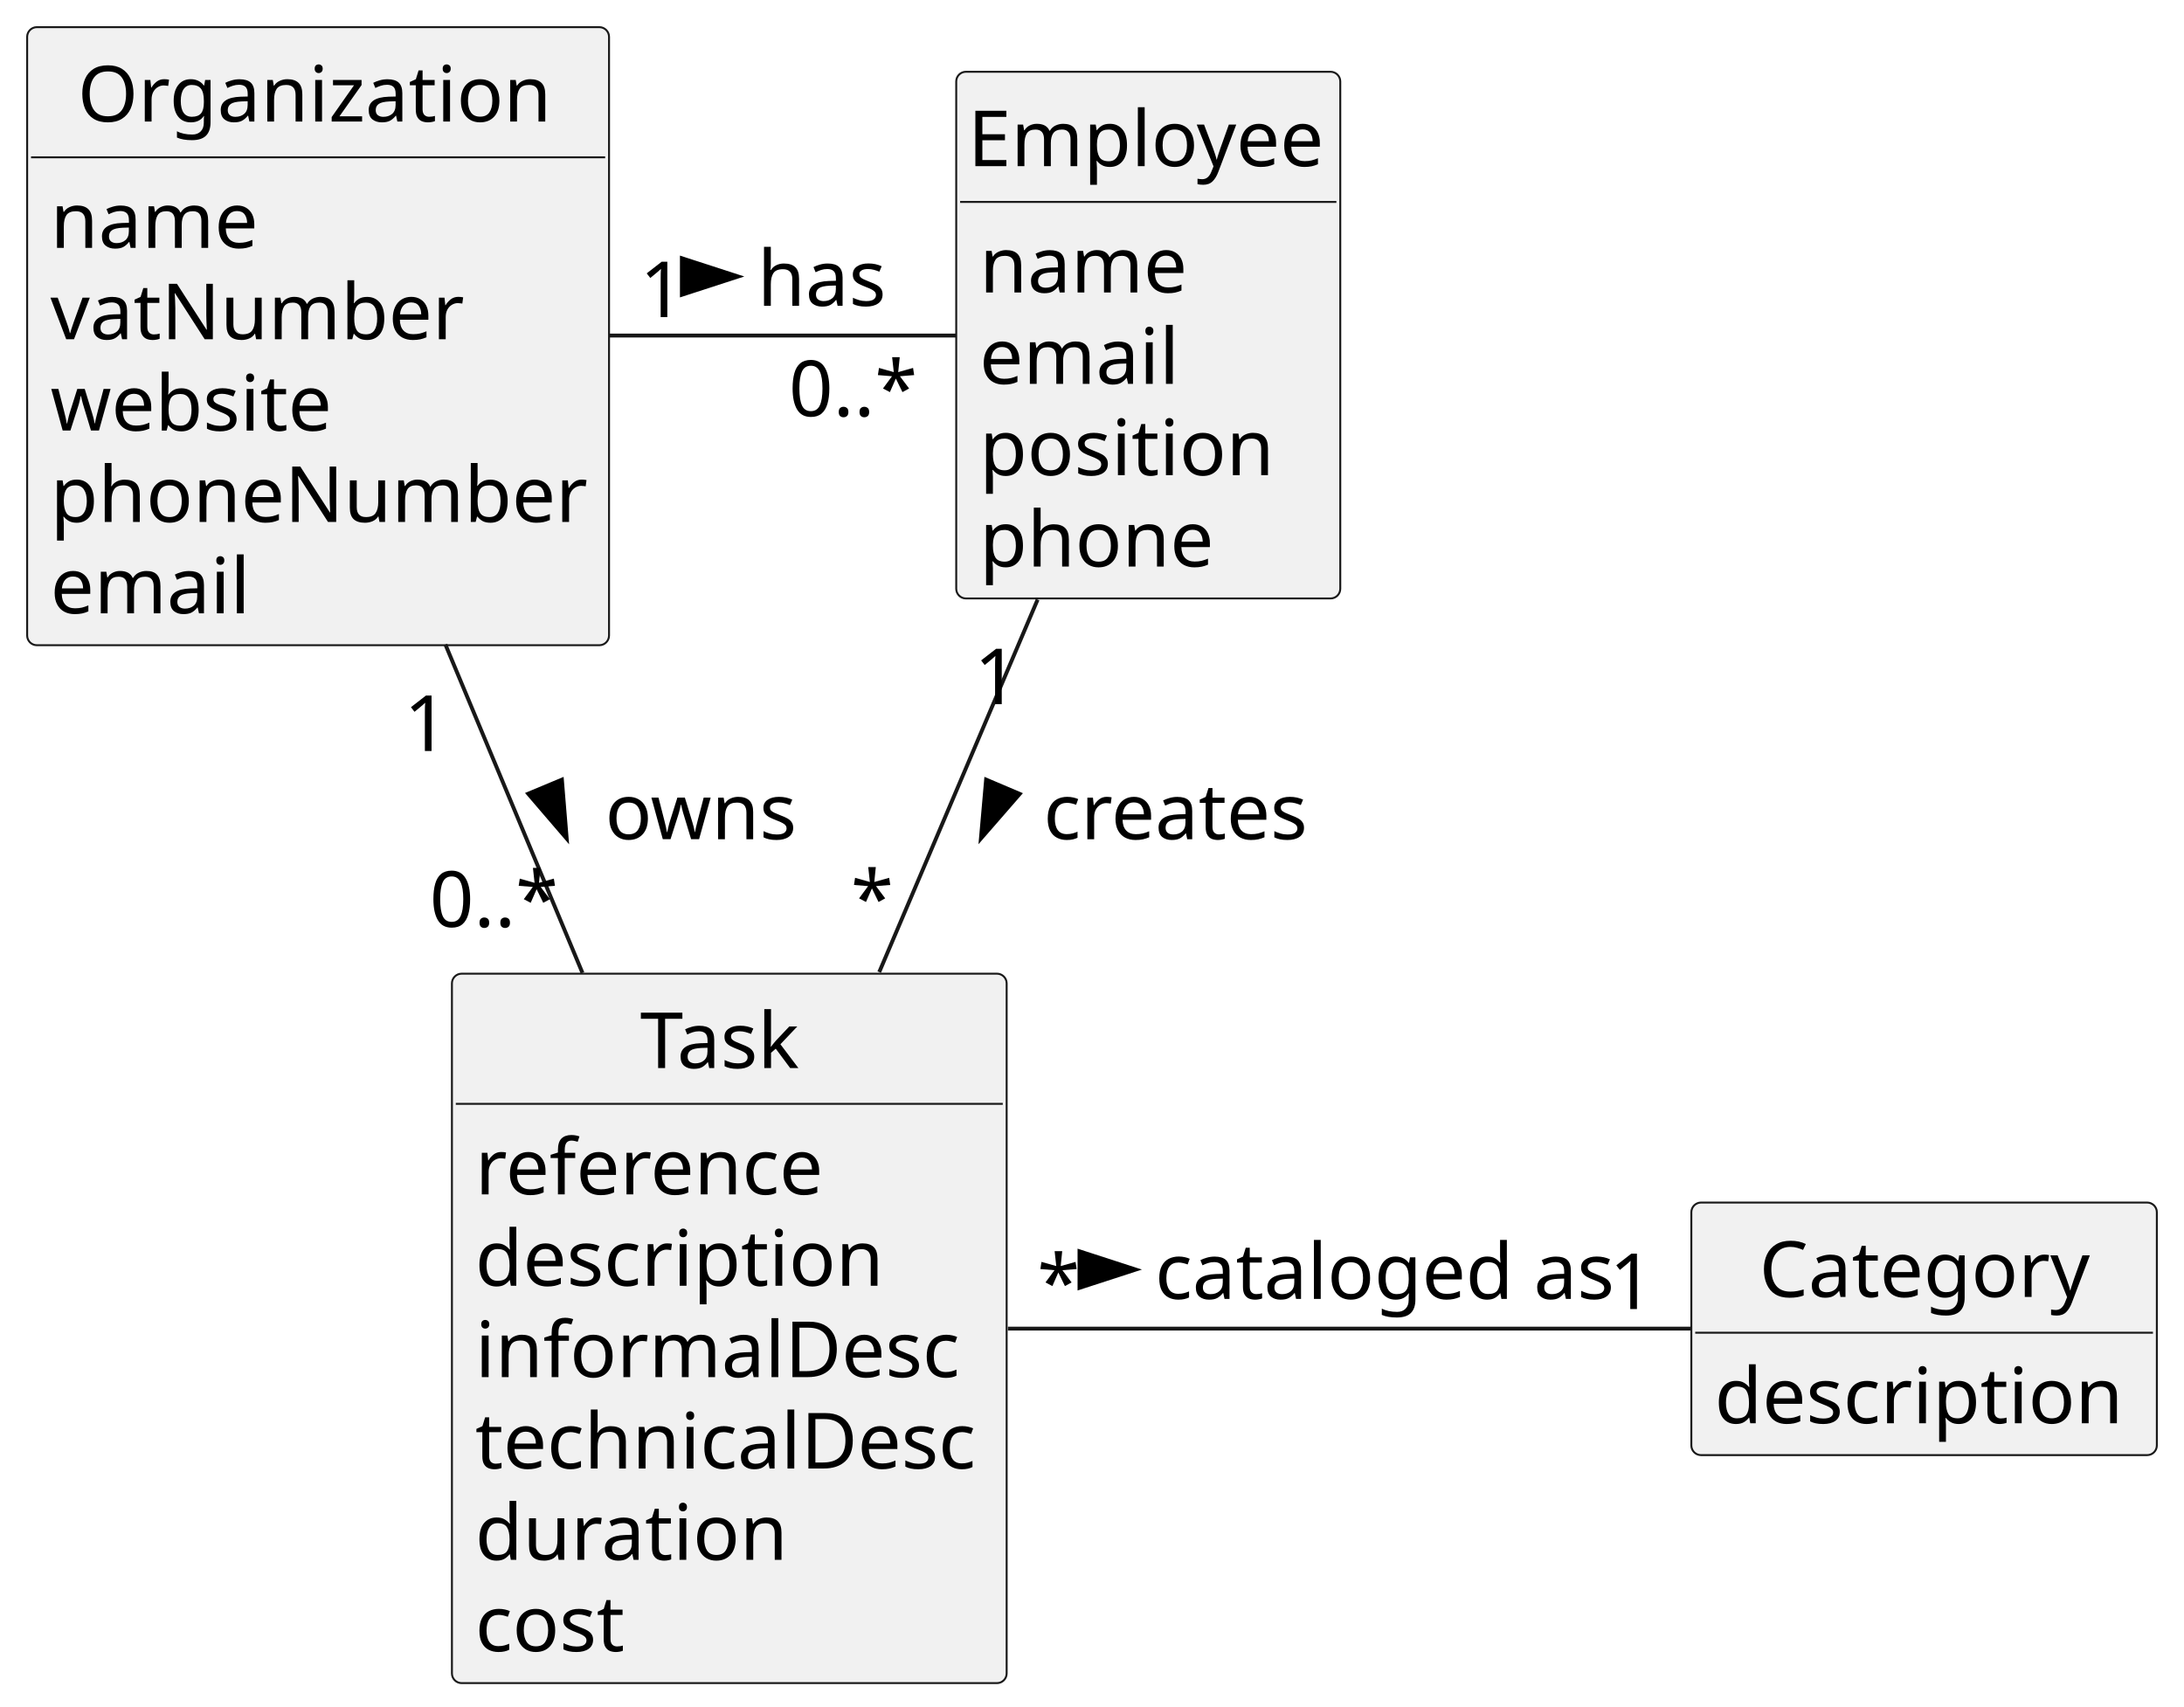
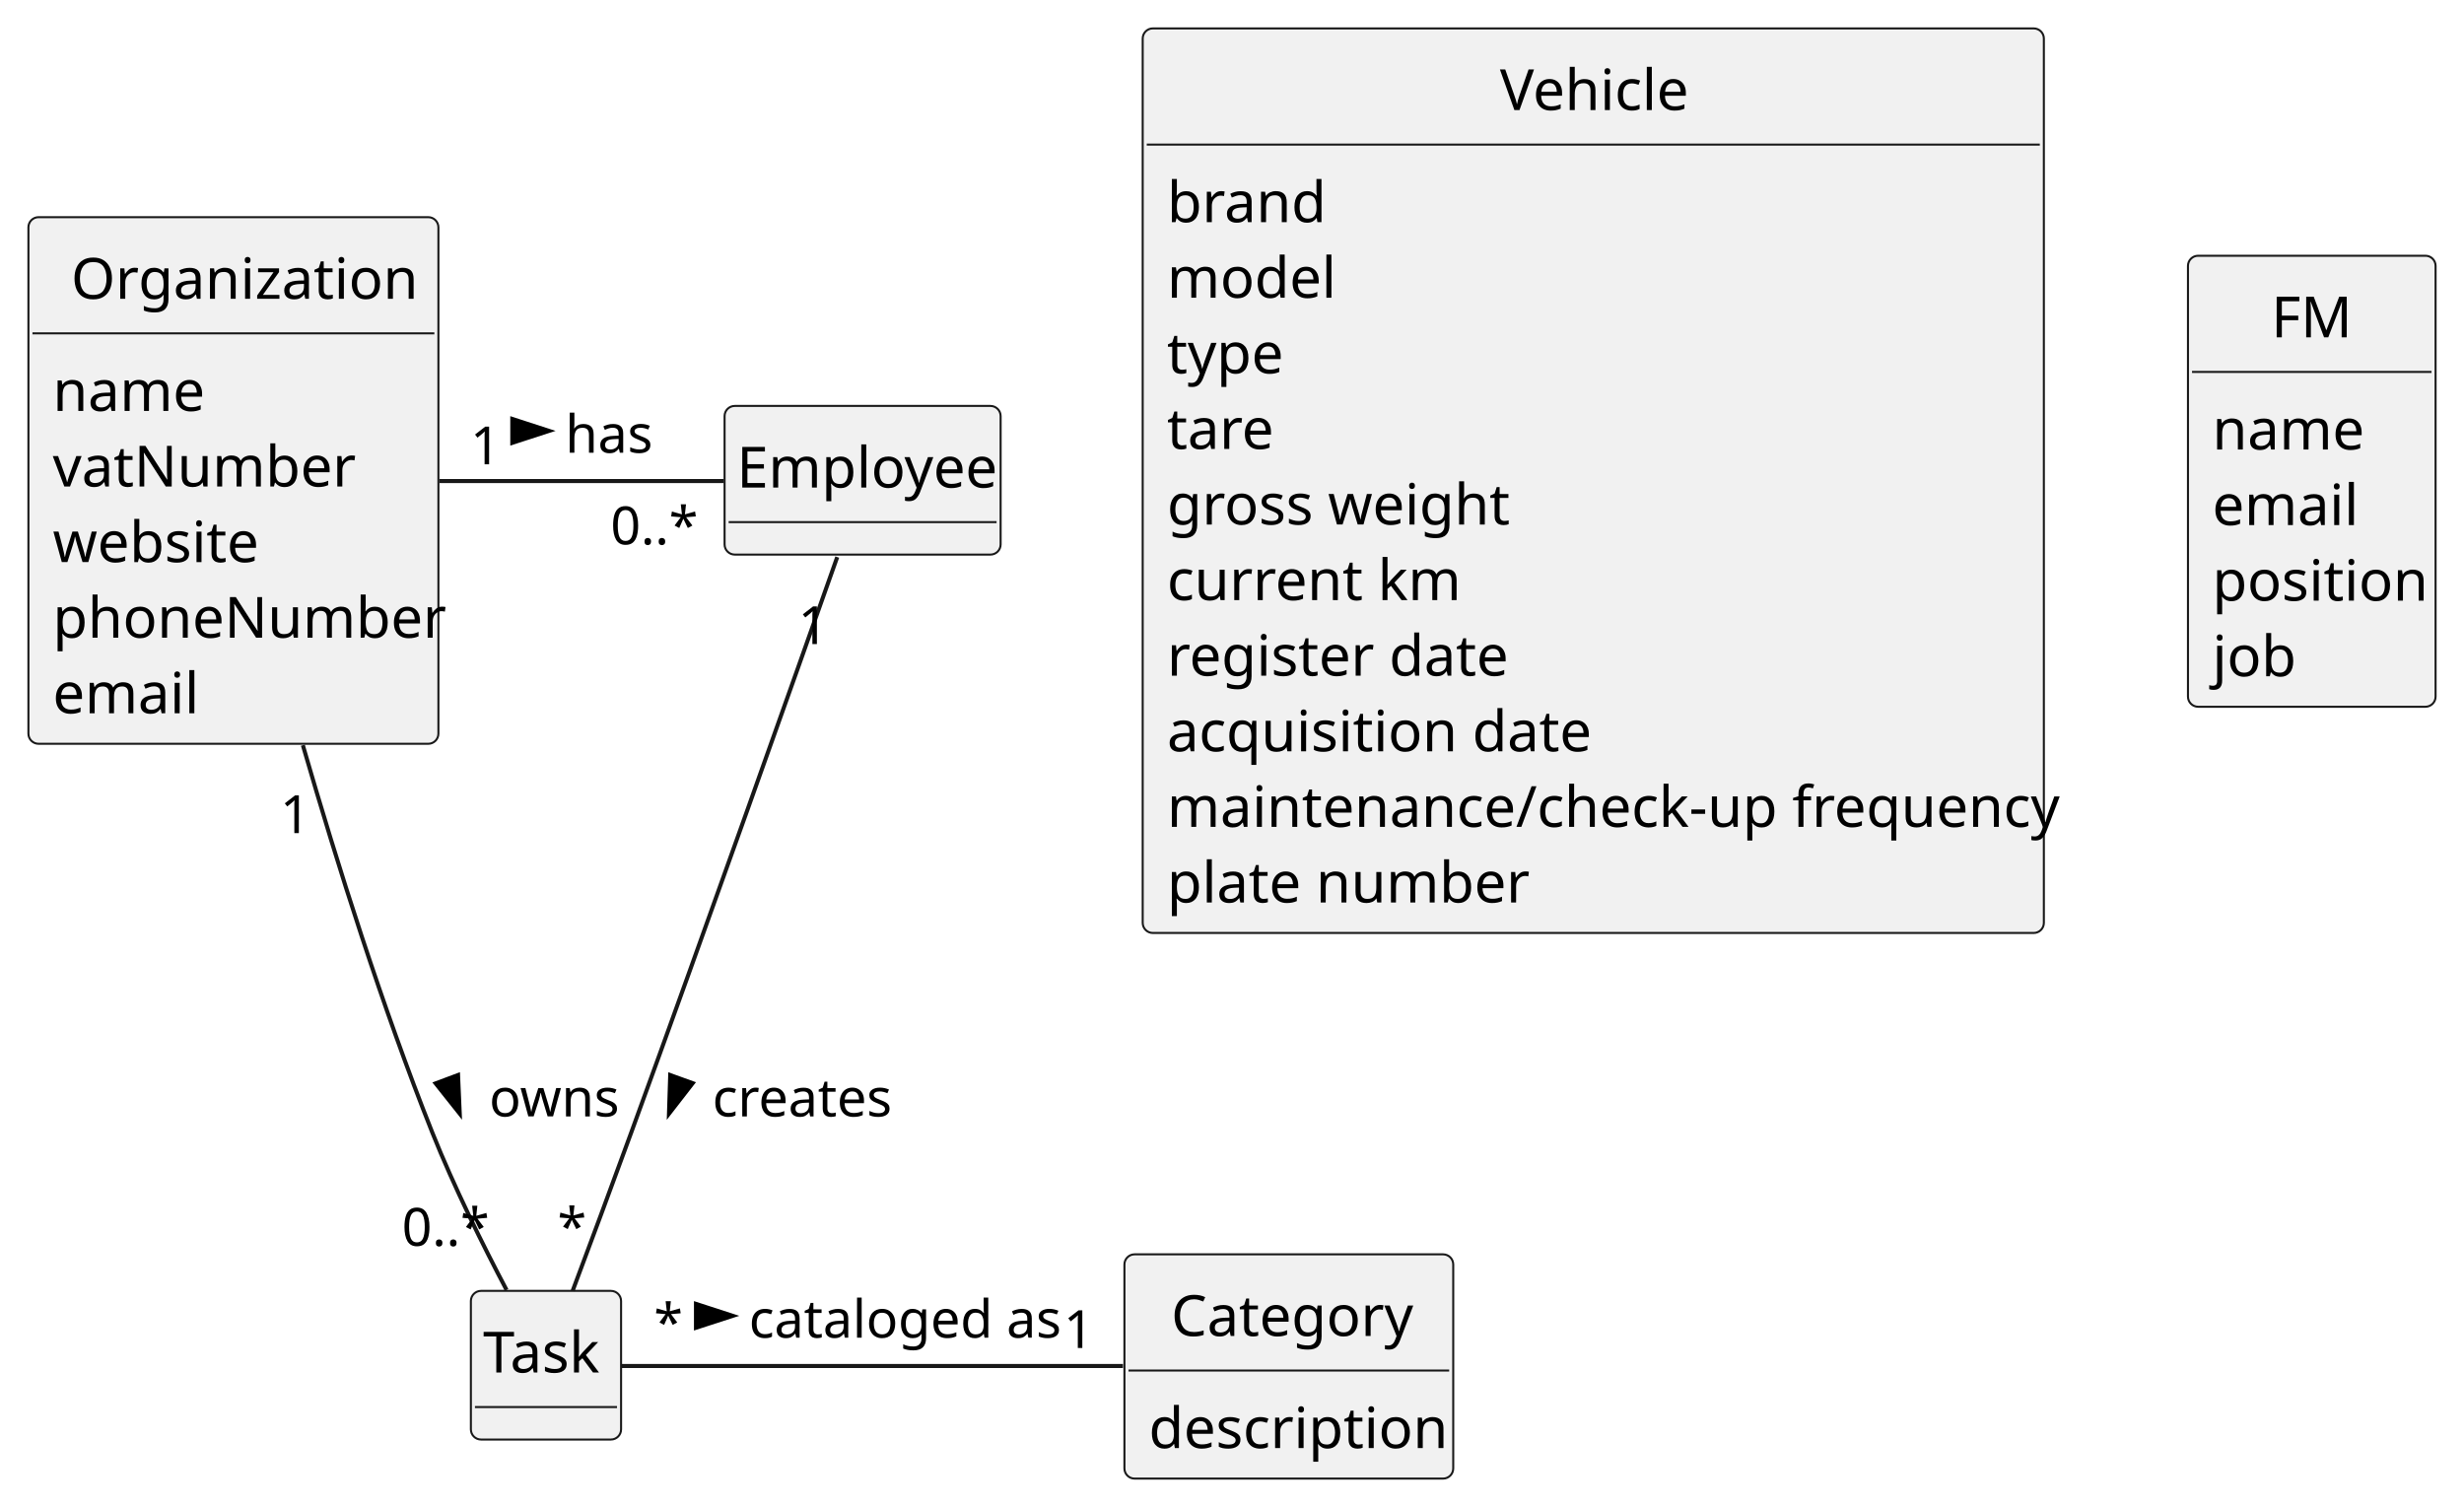
- <svg xmlns="http://www.w3.org/2000/svg" contentStyleType="text/css" height="440px" preserveAspectRatio="none" style="width:563px;height:440px;background:#FFFFFF;" version="1.1" viewBox="0 0 563 440" width="563px" zoomAndPan="magnify">
+ <svg xmlns="http://www.w3.org/2000/svg" contentStyleType="text/css" height="371px" preserveAspectRatio="none" style="width:607px;height:371px;background:#FFFFFF;" version="1.1" viewBox="0 0 607 371" width="607px" zoomAndPan="magnify">
  <defs />
  <g>
    <g id="elem_Organization">
-       <rect codeLine="18" fill="#F1F1F1" height="159.328" id="Organization" rx="2.5" ry="2.5" style="stroke:#181818;stroke-width:0.5;" width="150" x="7" y="7" />
-       <text fill="#000000" font-family="sans-serif" font-size="20" lengthAdjust="spacing" textLength="124" x="20" y="31.336">Organization</text>
-       <line style="stroke:#181818;stroke-width:0.5;" x1="8" x2="156" y1="40.555" y2="40.555" />
-       <text fill="#000000" font-family="sans-serif" font-size="20" lengthAdjust="spacing" textLength="53" x="13" y="63.891">name</text>
-       <text fill="#000000" font-family="sans-serif" font-size="20" lengthAdjust="spacing" textLength="106" x="13" y="87.445">vatNumber</text>
-       <text fill="#000000" font-family="sans-serif" font-size="20" lengthAdjust="spacing" textLength="73" x="13" y="111">website</text>
-       <text fill="#000000" font-family="sans-serif" font-size="20" lengthAdjust="spacing" textLength="138" x="13" y="134.555">phoneNumber</text>
-       <text fill="#000000" font-family="sans-serif" font-size="20" lengthAdjust="spacing" textLength="53" x="13" y="158.109">email</text>
+       <rect codeLine="18" fill="#F1F1F1" height="129.727" id="Organization" rx="2.5" ry="2.5" style="stroke:#181818;stroke-width:0.5;" width="101" x="7" y="53.5" />
+       <text fill="#000000" font-family="sans-serif" font-size="14" lengthAdjust="spacing" textLength="80" x="17.5" y="73.607">Organization</text>
+       <line style="stroke:#181818;stroke-width:0.5;" x1="8" x2="107" y1="82.121" y2="82.121" />
+       <text fill="#000000" font-family="sans-serif" font-size="14" lengthAdjust="spacing" textLength="35" x="13" y="101.228">name</text>
+       <text fill="#000000" font-family="sans-serif" font-size="14" lengthAdjust="spacing" textLength="68" x="13" y="119.85">vatNumber</text>
+       <text fill="#000000" font-family="sans-serif" font-size="14" lengthAdjust="spacing" textLength="47" x="13" y="138.471">website</text>
+       <text fill="#000000" font-family="sans-serif" font-size="14" lengthAdjust="spacing" textLength="89" x="13" y="157.092">phoneNumber</text>
+       <text fill="#000000" font-family="sans-serif" font-size="14" lengthAdjust="spacing" textLength="33" x="13" y="175.713">email</text>
+     </g>
+     <g id="elem_Vehicle">
+       <rect codeLine="26" fill="#F1F1F1" height="222.832" id="Vehicle" rx="2.5" ry="2.5" style="stroke:#181818;stroke-width:0.5;" width="222" x="281.5" y="7" />
+       <text fill="#000000" font-family="sans-serif" font-size="14" lengthAdjust="spacing" textLength="46" x="369.5" y="27.107">Vehicle</text>
+       <line style="stroke:#181818;stroke-width:0.5;" x1="282.5" x2="502.5" y1="35.621" y2="35.621" />
+       <text fill="#000000" font-family="sans-serif" font-size="14" lengthAdjust="spacing" textLength="37" x="287.5" y="54.728">brand</text>
+       <text fill="#000000" font-family="sans-serif" font-size="14" lengthAdjust="spacing" textLength="38" x="287.5" y="73.35">model</text>
+       <text fill="#000000" font-family="sans-serif" font-size="14" lengthAdjust="spacing" textLength="27" x="287.5" y="91.971">type</text>
+       <text fill="#000000" font-family="sans-serif" font-size="14" lengthAdjust="spacing" textLength="25" x="287.5" y="110.592">tare</text>
+       <text fill="#000000" font-family="sans-serif" font-size="14" lengthAdjust="spacing" textLength="79" x="287.5" y="129.213">gross weight</text>
+       <text fill="#000000" font-family="sans-serif" font-size="14" lengthAdjust="spacing" textLength="67" x="287.5" y="147.834">current km</text>
+       <text fill="#000000" font-family="sans-serif" font-size="14" lengthAdjust="spacing" textLength="80" x="287.5" y="166.455">register date</text>
+       <text fill="#000000" font-family="sans-serif" font-size="14" lengthAdjust="spacing" textLength="99" x="287.5" y="185.076">acquisition date</text>
+       <text fill="#000000" font-family="sans-serif" font-size="14" lengthAdjust="spacing" textLength="210" x="287.5" y="203.697">maintenance/check-up frequency</text>
+       <text fill="#000000" font-family="sans-serif" font-size="14" lengthAdjust="spacing" textLength="83" x="287.5" y="222.318">plate number</text>
+     </g>
+     <g id="elem_Category">
+       <rect codeLine="39" fill="#F1F1F1" height="55.242" id="Category" rx="2.5" ry="2.5" style="stroke:#181818;stroke-width:0.5;" width="81" x="277" y="309" />
+       <text fill="#000000" font-family="sans-serif" font-size="14" lengthAdjust="spacing" textLength="58" x="288.5" y="329.107">Category</text>
+       <line style="stroke:#181818;stroke-width:0.5;" x1="278" x2="357" y1="337.621" y2="337.621" />
+       <text fill="#000000" font-family="sans-serif" font-size="14" lengthAdjust="spacing" textLength="69" x="283" y="356.728">description</text>
+     </g>
+     <g id="elem_FM">
+       <rect codeLine="43" fill="#F1F1F1" height="111.106" id="FM" rx="2.5" ry="2.5" style="stroke:#181818;stroke-width:0.5;" width="61" x="539" y="63" />
+       <text fill="#000000" font-family="sans-serif" font-size="14" lengthAdjust="spacing" textLength="20" x="559.5" y="83.107">FM</text>
+       <line style="stroke:#181818;stroke-width:0.5;" x1="540" x2="599" y1="91.621" y2="91.621" />
+       <text fill="#000000" font-family="sans-serif" font-size="14" lengthAdjust="spacing" textLength="35" x="545" y="110.728">name</text>
+       <text fill="#000000" font-family="sans-serif" font-size="14" lengthAdjust="spacing" textLength="33" x="545" y="129.35">email</text>
+       <text fill="#000000" font-family="sans-serif" font-size="14" lengthAdjust="spacing" textLength="49" x="545" y="147.971">position</text>
+       <text fill="#000000" font-family="sans-serif" font-size="14" lengthAdjust="spacing" textLength="19" x="545" y="166.592">job</text>
+     </g>
+     <g id="elem_Employee">
+       <rect fill="#F1F1F1" height="36.621" id="Employee" rx="2.5" ry="2.5" style="stroke:#181818;stroke-width:0.5;" width="68" x="178.5" y="100" />
+       <text fill="#000000" font-family="sans-serif" font-size="14" lengthAdjust="spacing" textLength="62" x="181.5" y="120.107">Employee</text>
+       <line style="stroke:#181818;stroke-width:0.5;" x1="179.5" x2="245.5" y1="128.621" y2="128.621" />
    </g>
    <g id="elem_Task">
-       <rect codeLine="26" fill="#F1F1F1" height="182.883" id="Task" rx="2.5" ry="2.5" style="stroke:#181818;stroke-width:0.5;" width="143" x="116.5" y="251" />
-       <text fill="#000000" font-family="sans-serif" font-size="20" lengthAdjust="spacing" textLength="46" x="165" y="275.336">Task</text>
-       <line style="stroke:#181818;stroke-width:0.5;" x1="117.5" x2="258.5" y1="284.555" y2="284.555" />
-       <text fill="#000000" font-family="sans-serif" font-size="20" lengthAdjust="spacing" textLength="89" x="122.5" y="307.891">reference</text>
-       <text fill="#000000" font-family="sans-serif" font-size="20" lengthAdjust="spacing" textLength="108" x="122.5" y="331.445">description</text>
-       <text fill="#000000" font-family="sans-serif" font-size="20" lengthAdjust="spacing" textLength="127" x="122.5" y="355">informalDesc</text>
-       <text fill="#000000" font-family="sans-serif" font-size="20" lengthAdjust="spacing" textLength="131" x="122.5" y="378.555">technicalDesc</text>
-       <text fill="#000000" font-family="sans-serif" font-size="20" lengthAdjust="spacing" textLength="81" x="122.5" y="402.109">duration</text>
-       <text fill="#000000" font-family="sans-serif" font-size="20" lengthAdjust="spacing" textLength="39" x="122.5" y="425.664">cost</text>
-     </g>
-     <g id="elem_Category">
-       <rect codeLine="35" fill="#F1F1F1" height="65.109" id="Category" rx="2.5" ry="2.5" style="stroke:#181818;stroke-width:0.5;" width="120" x="436" y="310" />
-       <text fill="#000000" font-family="sans-serif" font-size="20" lengthAdjust="spacing" textLength="85" x="453.5" y="334.336">Category</text>
-       <line style="stroke:#181818;stroke-width:0.5;" x1="437" x2="555" y1="343.555" y2="343.555" />
-       <text fill="#000000" font-family="sans-serif" font-size="20" lengthAdjust="spacing" textLength="108" x="442" y="366.891">description</text>
-     </g>
-     <g id="elem_Employee">
-       <rect codeLine="39" fill="#F1F1F1" height="135.773" id="Employee" rx="2.5" ry="2.5" style="stroke:#181818;stroke-width:0.5;" width="99" x="246.5" y="18.5" />
-       <text fill="#000000" font-family="sans-serif" font-size="20" lengthAdjust="spacing" textLength="93" x="249.5" y="42.836">Employee</text>
-       <line style="stroke:#181818;stroke-width:0.5;" x1="247.5" x2="344.5" y1="52.055" y2="52.055" />
-       <text fill="#000000" font-family="sans-serif" font-size="20" lengthAdjust="spacing" textLength="53" x="252.5" y="75.391">name</text>
-       <text fill="#000000" font-family="sans-serif" font-size="20" lengthAdjust="spacing" textLength="53" x="252.5" y="98.945">email</text>
-       <text fill="#000000" font-family="sans-serif" font-size="20" lengthAdjust="spacing" textLength="78" x="252.5" y="122.5">position</text>
-       <text fill="#000000" font-family="sans-serif" font-size="20" lengthAdjust="spacing" textLength="60" x="252.5" y="146.055">phone</text>
+       <rect fill="#F1F1F1" height="36.621" id="Task" rx="2.5" ry="2.5" style="stroke:#181818;stroke-width:0.5;" width="37" x="116" y="318" />
+       <text fill="#000000" font-family="sans-serif" font-size="14" lengthAdjust="spacing" textLength="31" x="119" y="338.107">Task</text>
+       <line style="stroke:#181818;stroke-width:0.5;" x1="117" x2="152" y1="346.621" y2="346.621" />
    </g>
    <g id="link_Organization_Employee">
-       <path codeLine="54" d="M157.15,86.5 C186.77,86.5 219.99,86.5 246.5,86.5 " fill="none" id="Organization-Employee" style="stroke:#181818;stroke-width:1.0;" />
-       <polygon fill="#000000" points="190.25,71.277,175.778,66.575,175.778,75.98,190.25,71.277" style="stroke:#000000;stroke-width:1.0;" />
-       <text fill="#000000" font-family="sans-serif" font-size="20" lengthAdjust="spacing" textLength="33" x="195.25" y="78.836">has</text>
-       <text fill="#000000" font-family="sans-serif" font-size="20" lengthAdjust="spacing" textLength="13" x="164.932" y="81.751">1</text>
-       <text fill="#000000" font-family="sans-serif" font-size="20" lengthAdjust="spacing" textLength="35" x="203.334" y="107.285">0..*</text>
+       <path codeLine="58" d="M108.25,118.5 C131.21,118.5 157.73,118.5 178.28,118.5 " fill="none" id="Organization-Employee" style="stroke:#181818;stroke-width:1.0;" />
+       <polygon fill="#000000" points="135.25,106.145,126.205,103.207,126.205,109.084,135.25,106.145" style="stroke:#000000;stroke-width:1.0;" />
+       <text fill="#000000" font-family="sans-serif" font-size="13" lengthAdjust="spacing" textLength="21" x="139.25" y="111.528">has</text>
+       <text fill="#000000" font-family="sans-serif" font-size="13" lengthAdjust="spacing" textLength="7" x="115.879" y="114.373">1</text>
+       <text fill="#000000" font-family="sans-serif" font-size="13" lengthAdjust="spacing" textLength="20" x="150.403" y="134.102">0..*</text>
    </g>
    <g id="link_Organization_Task">
-       <path codeLine="55" d="M114.81,166.13 C126,192.94 138.6,223.13 150.15,250.8 " fill="none" id="Organization-Task" style="stroke:#181818;stroke-width:1.0;" />
-       <polygon fill="#000000" points="146.081,216.16,144.846,200.993,136.168,204.616,146.081,216.16" style="stroke:#000000;stroke-width:1.0;" />
-       <text fill="#000000" font-family="sans-serif" font-size="20" lengthAdjust="spacing" textLength="49" x="156" y="216.336">owns</text>
-       <text fill="#000000" font-family="sans-serif" font-size="20" lengthAdjust="spacing" textLength="13" x="104.153" y="193.592">1</text>
-       <text fill="#000000" font-family="sans-serif" font-size="20" lengthAdjust="spacing" textLength="35" x="110.739" y="238.939">0..*</text>
+       <path codeLine="59" d="M74.61,183.58 C83.13,213.03 94.23,248.19 106.5,279 C111.81,292.32 119.01,306.81 124.79,317.77 " fill="none" id="Organization-Task" style="stroke:#181818;stroke-width:1.0;" />
+       <polygon fill="#000000" points="113.251,274.329,112.836,264.827,107.33,266.886,113.251,274.329" style="stroke:#000000;stroke-width:1.0;" />
+       <text fill="#000000" font-family="sans-serif" font-size="13" lengthAdjust="spacing" textLength="30" x="120.5" y="275.028">owns</text>
+       <text fill="#000000" font-family="sans-serif" font-size="13" lengthAdjust="spacing" textLength="7" x="69.013" y="205.225">1</text>
+       <text fill="#000000" font-family="sans-serif" font-size="13" lengthAdjust="spacing" textLength="20" x="99" y="306.898">0..*</text>
    </g>
    <g id="link_Employee_Task">
-       <path codeLine="57" d="M267.48,154.57 C254.98,183.96 240.12,218.92 226.65,250.6 " fill="none" id="Employee-Task" style="stroke:#181818;stroke-width:1.0;" />
-       <polygon fill="#000000" points="252.87,216.139,262.86,204.661,254.205,200.981,252.87,216.139" style="stroke:#000000;stroke-width:1.0;" />
-       <text fill="#000000" font-family="sans-serif" font-size="20" lengthAdjust="spacing" textLength="68" x="269" y="216.336">creates</text>
-       <text fill="#000000" font-family="sans-serif" font-size="20" lengthAdjust="spacing" textLength="13" x="251.142" y="181.527">1</text>
-       <text fill="#000000" font-family="sans-serif" font-size="20" lengthAdjust="spacing" textLength="10" x="219.332" y="238.723">*</text>
+       <path codeLine="61" d="M206.25,137.23 C195.83,166.7 174.23,227.61 155.5,279 C150.73,292.08 145.25,306.82 141.08,317.96 " fill="none" id="Employee-Task" style="stroke:#181818;stroke-width:1.0;" />
+       <polygon fill="#000000" points="164.804,274.349,170.637,266.837,165.107,264.843,164.804,274.349" style="stroke:#000000;stroke-width:1.0;" />
+       <text fill="#000000" font-family="sans-serif" font-size="13" lengthAdjust="spacing" textLength="43" x="175.5" y="275.028">creates</text>
+       <text fill="#000000" font-family="sans-serif" font-size="13" lengthAdjust="spacing" textLength="7" x="196.63" y="158.666">1</text>
+       <text fill="#000000" font-family="sans-serif" font-size="13" lengthAdjust="spacing" textLength="5" x="137.329" y="306.81">*</text>
    </g>
    <g id="link_Task_Category">
-       <path codeLine="59" d="M259.82,342.5 C313.33,342.5 385.55,342.5 435.99,342.5 " fill="none" id="Task-Category" style="stroke:#181818;stroke-width:1.0;" />
-       <polygon fill="#000000" points="292.75,327.277,278.278,322.575,278.278,331.98,292.75,327.277" style="stroke:#000000;stroke-width:1.0;" />
-       <text fill="#000000" font-family="sans-serif" font-size="20" lengthAdjust="spacing" textLength="120" x="297.75" y="334.836">cataloged as</text>
-       <text fill="#000000" font-family="sans-serif" font-size="20" lengthAdjust="spacing" textLength="10" x="267.382" y="337.737">*</text>
-       <text fill="#000000" font-family="sans-serif" font-size="20" lengthAdjust="spacing" textLength="13" x="414.884" y="337.462">1</text>
+       <path codeLine="63" d="M153.05,336.5 C181.86,336.5 238.03,336.5 276.64,336.5 " fill="none" id="Task-Category" style="stroke:#181818;stroke-width:1.0;" />
+       <polygon fill="#000000" points="180.5,324.146,171.455,321.207,171.455,327.084,180.5,324.146" style="stroke:#000000;stroke-width:1.0;" />
+       <text fill="#000000" font-family="sans-serif" font-size="13" lengthAdjust="spacing" textLength="74" x="184.5" y="329.528">cataloged as</text>
+       <text fill="#000000" font-family="sans-serif" font-size="13" lengthAdjust="spacing" textLength="5" x="161.075" y="330.415">*</text>
+       <text fill="#000000" font-family="sans-serif" font-size="13" lengthAdjust="spacing" textLength="7" x="262.016" y="332.072">1</text>
    </g>
  </g>
</svg>
